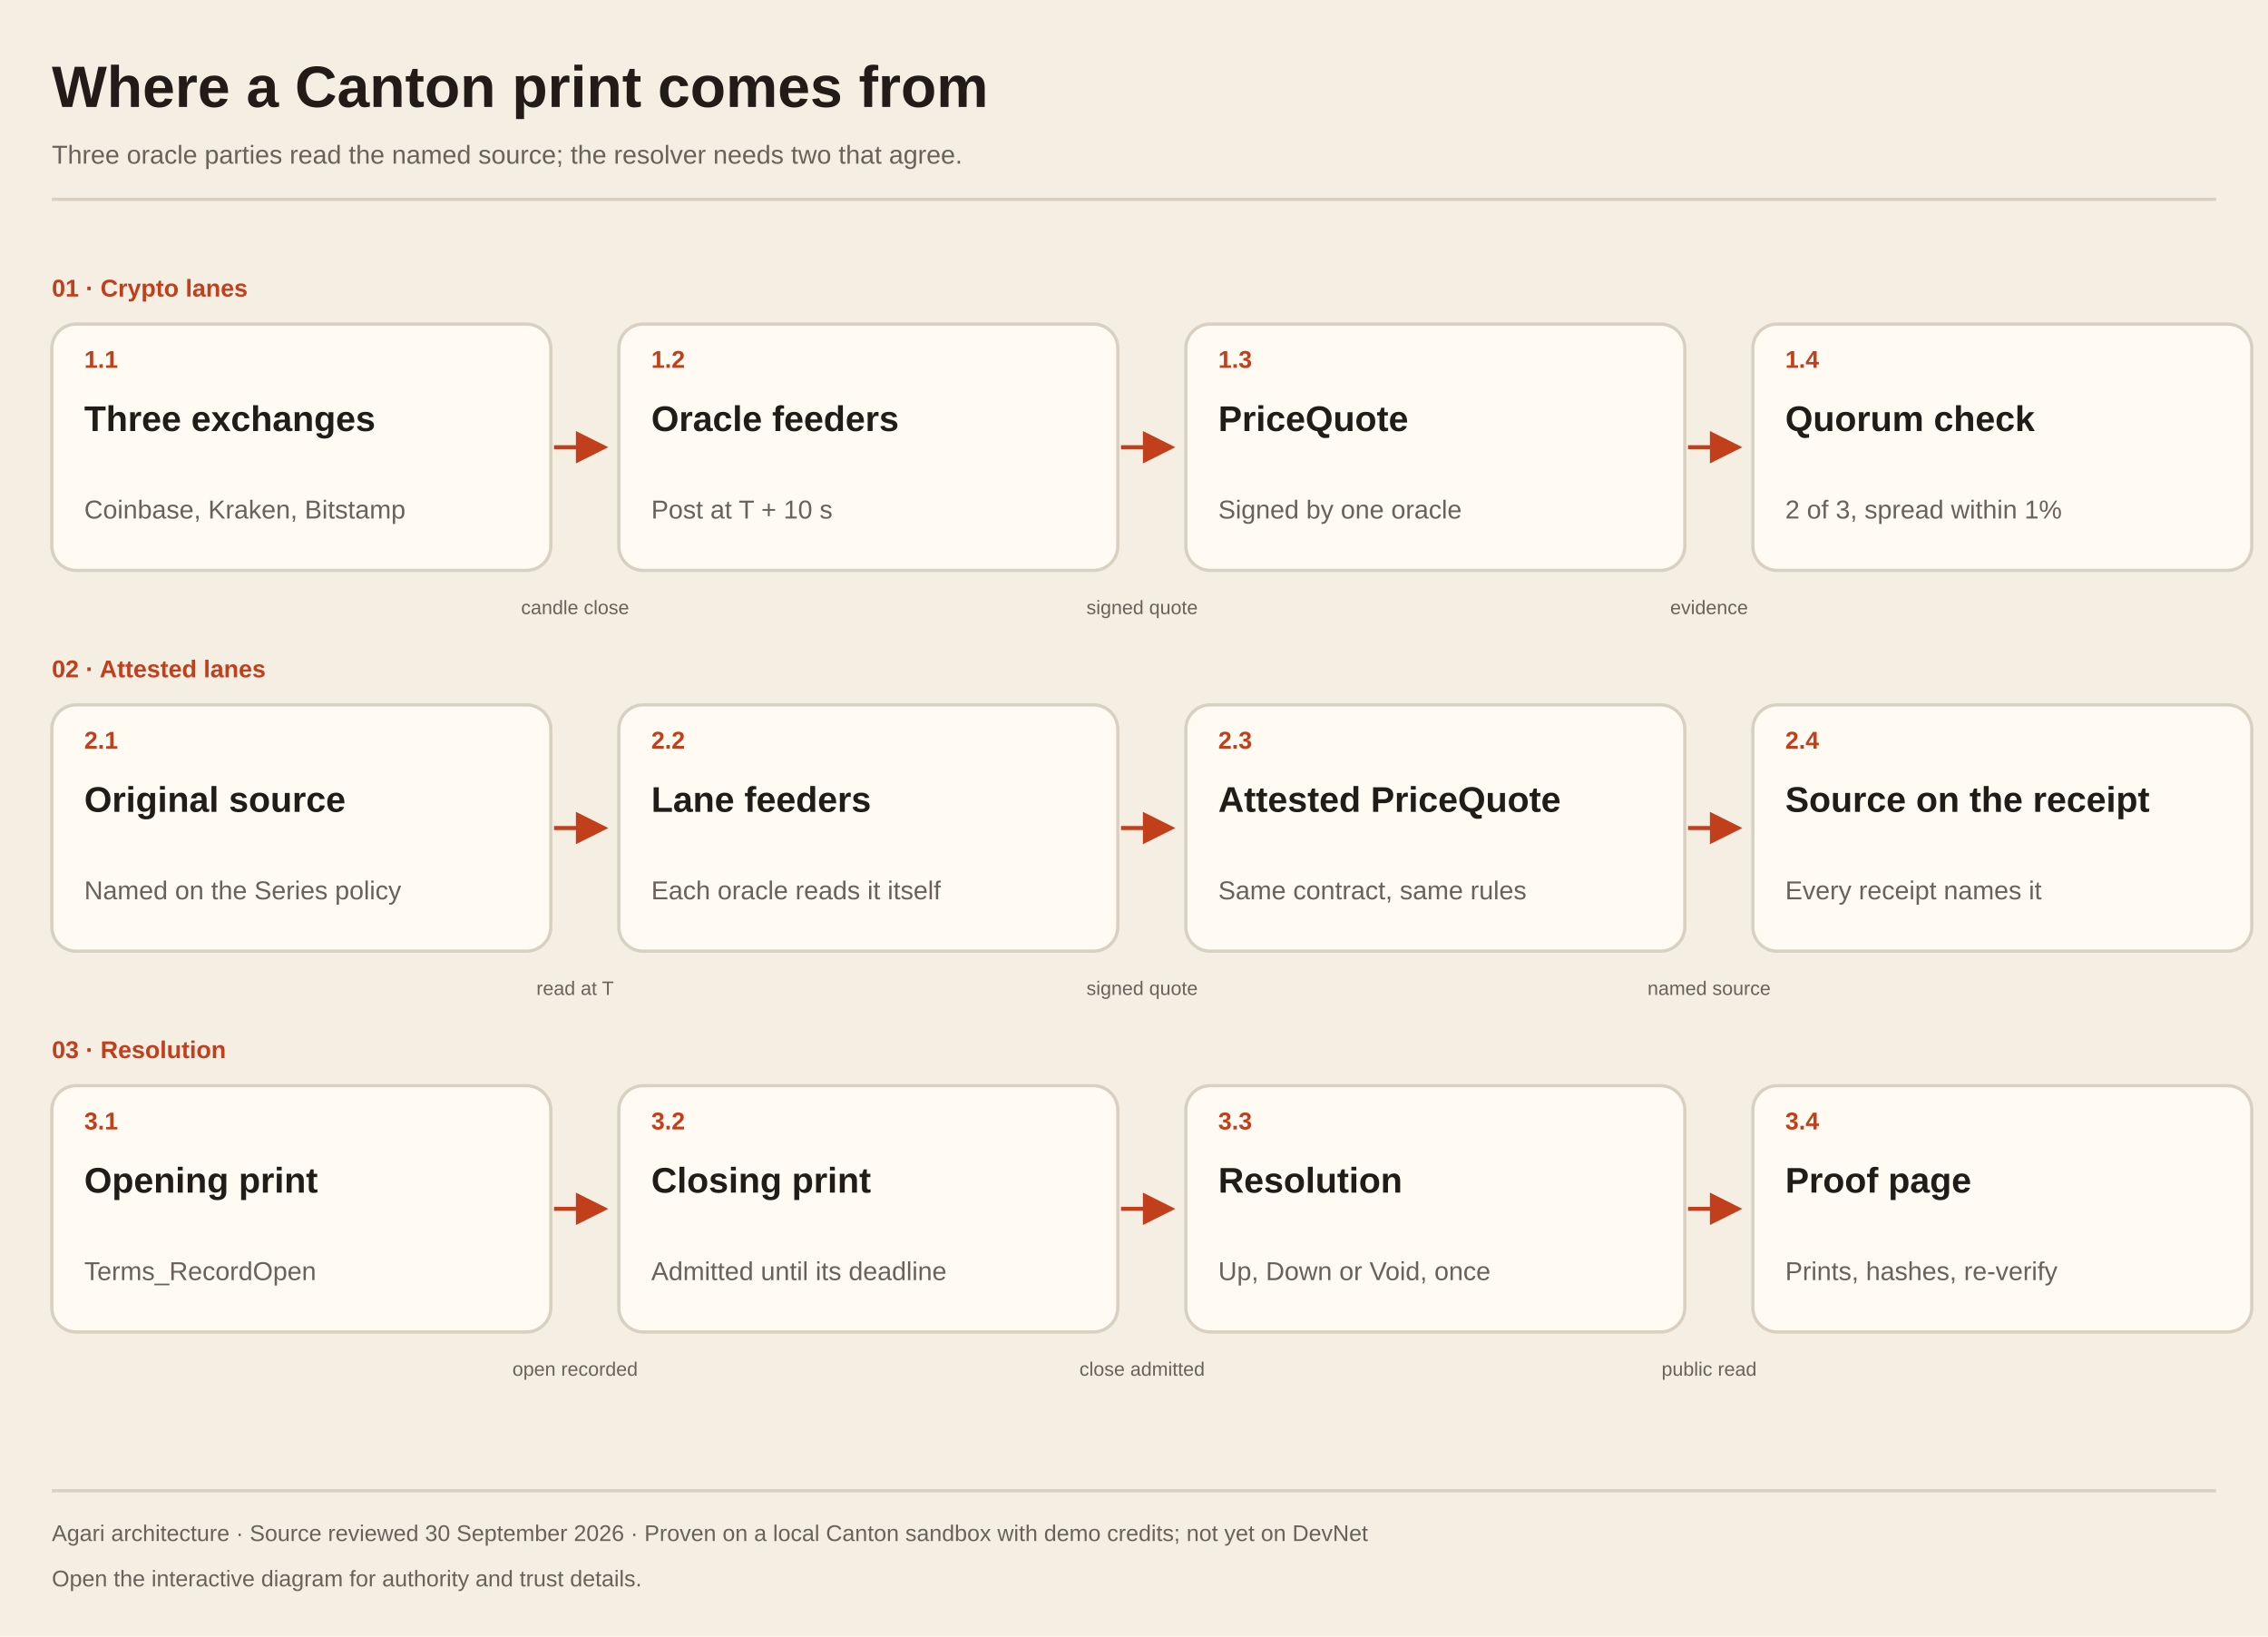
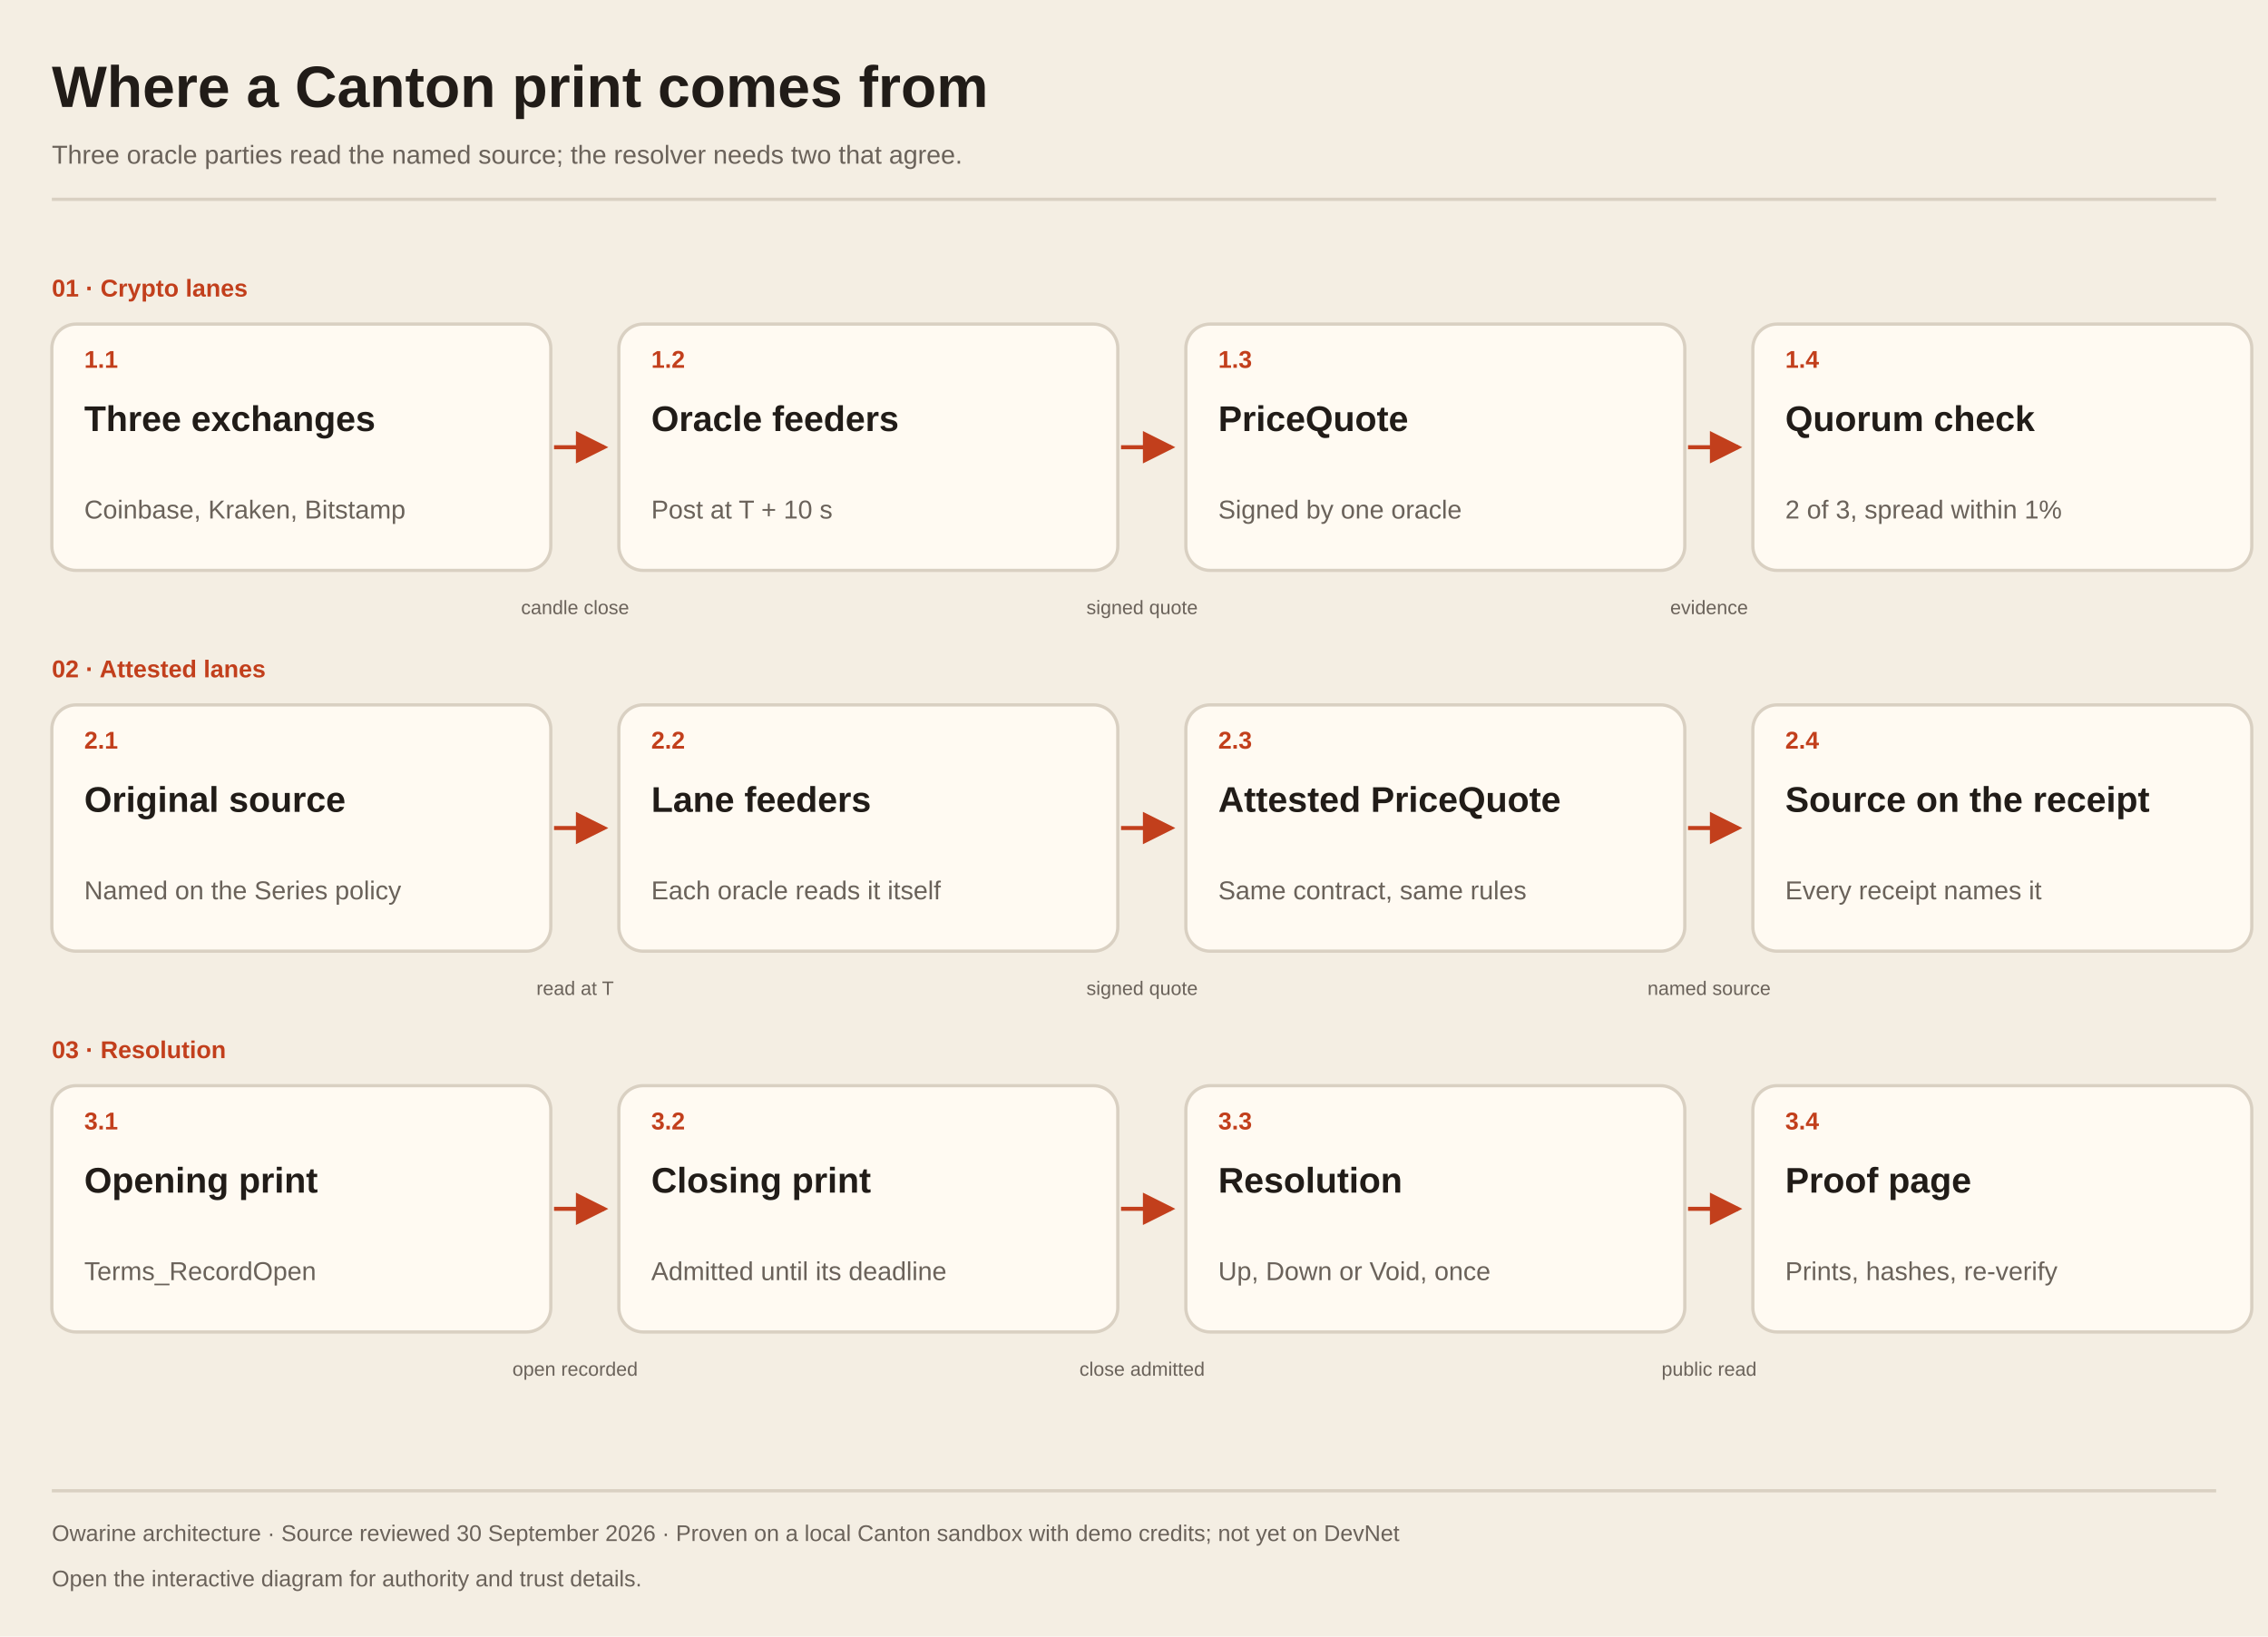
<svg xmlns="http://www.w3.org/2000/svg" role="img" aria-labelledby="heading description" viewBox="0 0 1400 1010">
  <defs>
    <marker id="tip" markerWidth="8" markerHeight="8" refX="7" refY="4" orient="auto">
      <path d="M0 0 8 4 0 8Z" fill="#C23F1C" />
    </marker>
  </defs>
  <style>.background{fill:#F4EEE3}.node{fill:#FFFAF2;stroke:#D9D0C2;stroke-width:2}.heading,.title{font-family:Arial,sans-serif;fill:#211C18;font-weight:700}.heading{font-size:36px}.title{font-size:22px}.sub{font:16px Arial,sans-serif;fill:#6A625A}.num,.row{font:700 15px Arial,sans-serif;fill:#C23F1C}.arrow{stroke:#C23F1C;stroke-width:2.5}.arrow-label{font:12px Arial,sans-serif;fill:#6A625A}.footer{font:14px Arial,sans-serif;fill:#6A625A}</style>
  <rect width="1400" height="1010" class="background" />
  <text x="32" y="66" class="heading">Where a Canton print comes from</text>
  <text x="32" y="101" class="sub">Three oracle parties read the named source; the resolver needs two that agree.</text>
  <path d="M32 123H1368" stroke="#D9D0C2" stroke-width="2" />
  <text x="32" y="183" class="row">01 · Crypto lanes</text>
  <g>
    <rect x="32" y="200" width="308" height="152" rx="15" class="node" />
    <text x="52" y="227" class="num">1.1</text>
    <text class="title" x="52" y="266">Three exchanges</text>
    <text class="sub" x="52" y="320">Coinbase, Kraken, Bitstamp</text>
  </g>
  <g>
    <rect x="382" y="200" width="308" height="152" rx="15" class="node" />
    <text x="402" y="227" class="num">1.2</text>
    <text class="title" x="402" y="266">Oracle feeders</text>
    <text class="sub" x="402" y="320">Post at T + 10 s</text>
  </g>
  <g>
    <rect x="732" y="200" width="308" height="152" rx="15" class="node" />
    <text x="752" y="227" class="num">1.3</text>
    <text class="title" x="752" y="266">PriceQuote</text>
    <text class="sub" x="752" y="320">Signed by one oracle</text>
  </g>
  <g>
    <rect x="1082" y="200" width="308" height="152" rx="15" class="node" />
    <text x="1102" y="227" class="num">1.4</text>
    <text class="title" x="1102" y="266">Quorum check</text>
    <text class="sub" x="1102" y="320">2 of 3, spread within 1%</text>
  </g>
  <path d="M342 276h31" class="arrow" marker-end="url(#tip)" />
  <text x="355" y="379" class="arrow-label" text-anchor="middle">candle close</text>
  <path d="M692 276h31" class="arrow" marker-end="url(#tip)" />
  <text x="705" y="379" class="arrow-label" text-anchor="middle">signed quote</text>
  <path d="M1042 276h31" class="arrow" marker-end="url(#tip)" />
  <text x="1055" y="379" class="arrow-label" text-anchor="middle">evidence</text>
  <text x="32" y="418" class="row">02 · Attested lanes</text>
  <g>
    <rect x="32" y="435" width="308" height="152" rx="15" class="node" />
    <text x="52" y="462" class="num">2.1</text>
    <text class="title" x="52" y="501">Original source</text>
    <text class="sub" x="52" y="555">Named on the Series policy</text>
  </g>
  <g>
    <rect x="382" y="435" width="308" height="152" rx="15" class="node" />
    <text x="402" y="462" class="num">2.2</text>
    <text class="title" x="402" y="501">Lane feeders</text>
    <text class="sub" x="402" y="555">Each oracle reads it itself</text>
  </g>
  <g>
    <rect x="732" y="435" width="308" height="152" rx="15" class="node" />
    <text x="752" y="462" class="num">2.3</text>
    <text class="title" x="752" y="501">Attested PriceQuote</text>
    <text class="sub" x="752" y="555">Same contract, same rules</text>
  </g>
  <g>
    <rect x="1082" y="435" width="308" height="152" rx="15" class="node" />
    <text x="1102" y="462" class="num">2.4</text>
    <text class="title" x="1102" y="501">Source on the receipt</text>
    <text class="sub" x="1102" y="555">Every receipt names it</text>
  </g>
  <path d="M342 511h31" class="arrow" marker-end="url(#tip)" />
  <text x="355" y="614" class="arrow-label" text-anchor="middle">read at T</text>
  <path d="M692 511h31" class="arrow" marker-end="url(#tip)" />
  <text x="705" y="614" class="arrow-label" text-anchor="middle">signed quote</text>
  <path d="M1042 511h31" class="arrow" marker-end="url(#tip)" />
  <text x="1055" y="614" class="arrow-label" text-anchor="middle">named source</text>
  <text x="32" y="653" class="row">03 · Resolution</text>
  <g>
    <rect x="32" y="670" width="308" height="152" rx="15" class="node" />
    <text x="52" y="697" class="num">3.1</text>
    <text class="title" x="52" y="736">Opening print</text>
    <text class="sub" x="52" y="790">Terms_RecordOpen</text>
  </g>
  <g>
    <rect x="382" y="670" width="308" height="152" rx="15" class="node" />
    <text x="402" y="697" class="num">3.2</text>
    <text class="title" x="402" y="736">Closing print</text>
    <text class="sub" x="402" y="790">Admitted until its deadline</text>
  </g>
  <g>
    <rect x="732" y="670" width="308" height="152" rx="15" class="node" />
    <text x="752" y="697" class="num">3.3</text>
    <text class="title" x="752" y="736">Resolution</text>
    <text class="sub" x="752" y="790">Up, Down or Void, once</text>
  </g>
  <g>
    <rect x="1082" y="670" width="308" height="152" rx="15" class="node" />
    <text x="1102" y="697" class="num">3.4</text>
    <text class="title" x="1102" y="736">Proof page</text>
    <text class="sub" x="1102" y="790">Prints, hashes, re-verify</text>
  </g>
  <path d="M342 746h31" class="arrow" marker-end="url(#tip)" />
  <text x="355" y="849" class="arrow-label" text-anchor="middle">open recorded</text>
  <path d="M692 746h31" class="arrow" marker-end="url(#tip)" />
  <text x="705" y="849" class="arrow-label" text-anchor="middle">close admitted</text>
  <path d="M1042 746h31" class="arrow" marker-end="url(#tip)" />
  <text x="1055" y="849" class="arrow-label" text-anchor="middle">public read</text>
  <path d="M32 920H1368" stroke="#D9D0C2" stroke-width="2" />
-   <text x="32" y="951" class="footer">Agari architecture · Source reviewed 30 September 2026 · Proven on a local Canton sandbox with demo credits; not yet on DevNet</text>
+   <text x="32" y="951" class="footer">Owarine architecture · Source reviewed 30 September 2026 · Proven on a local Canton sandbox with demo credits; not yet on DevNet</text>
  <text x="32" y="979" class="footer">Open the interactive diagram for authority and trust details.</text>
</svg>
